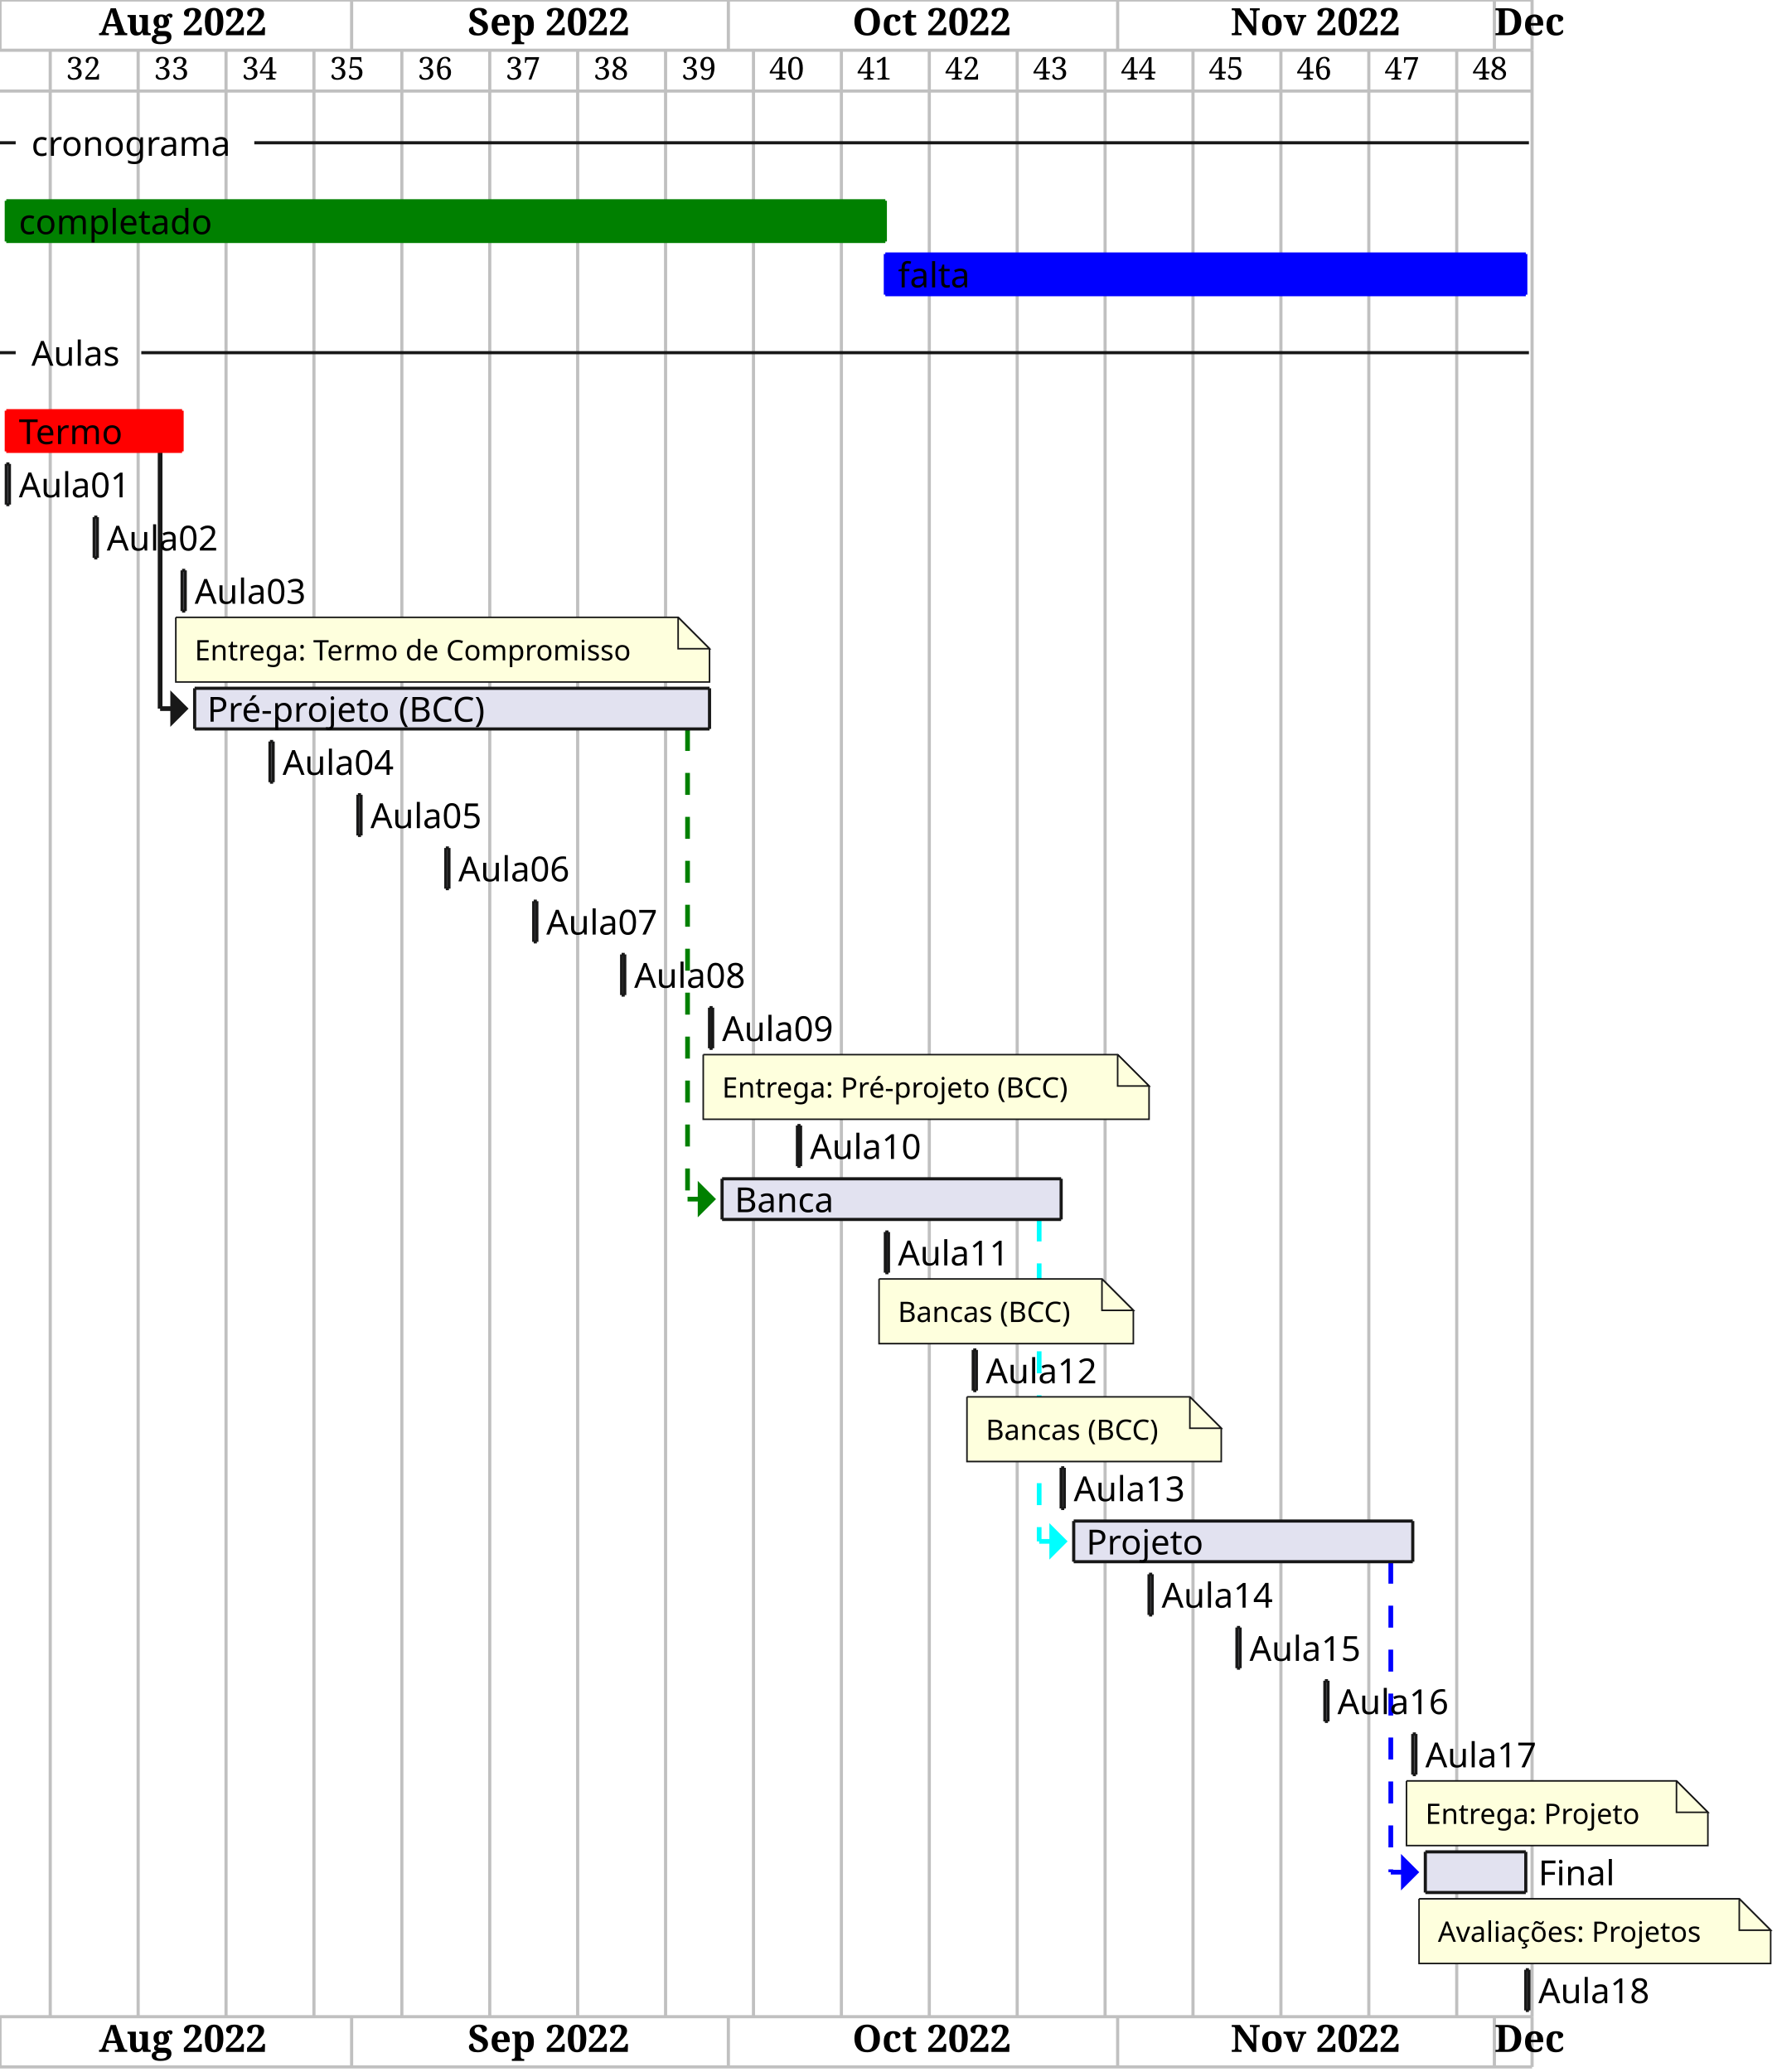
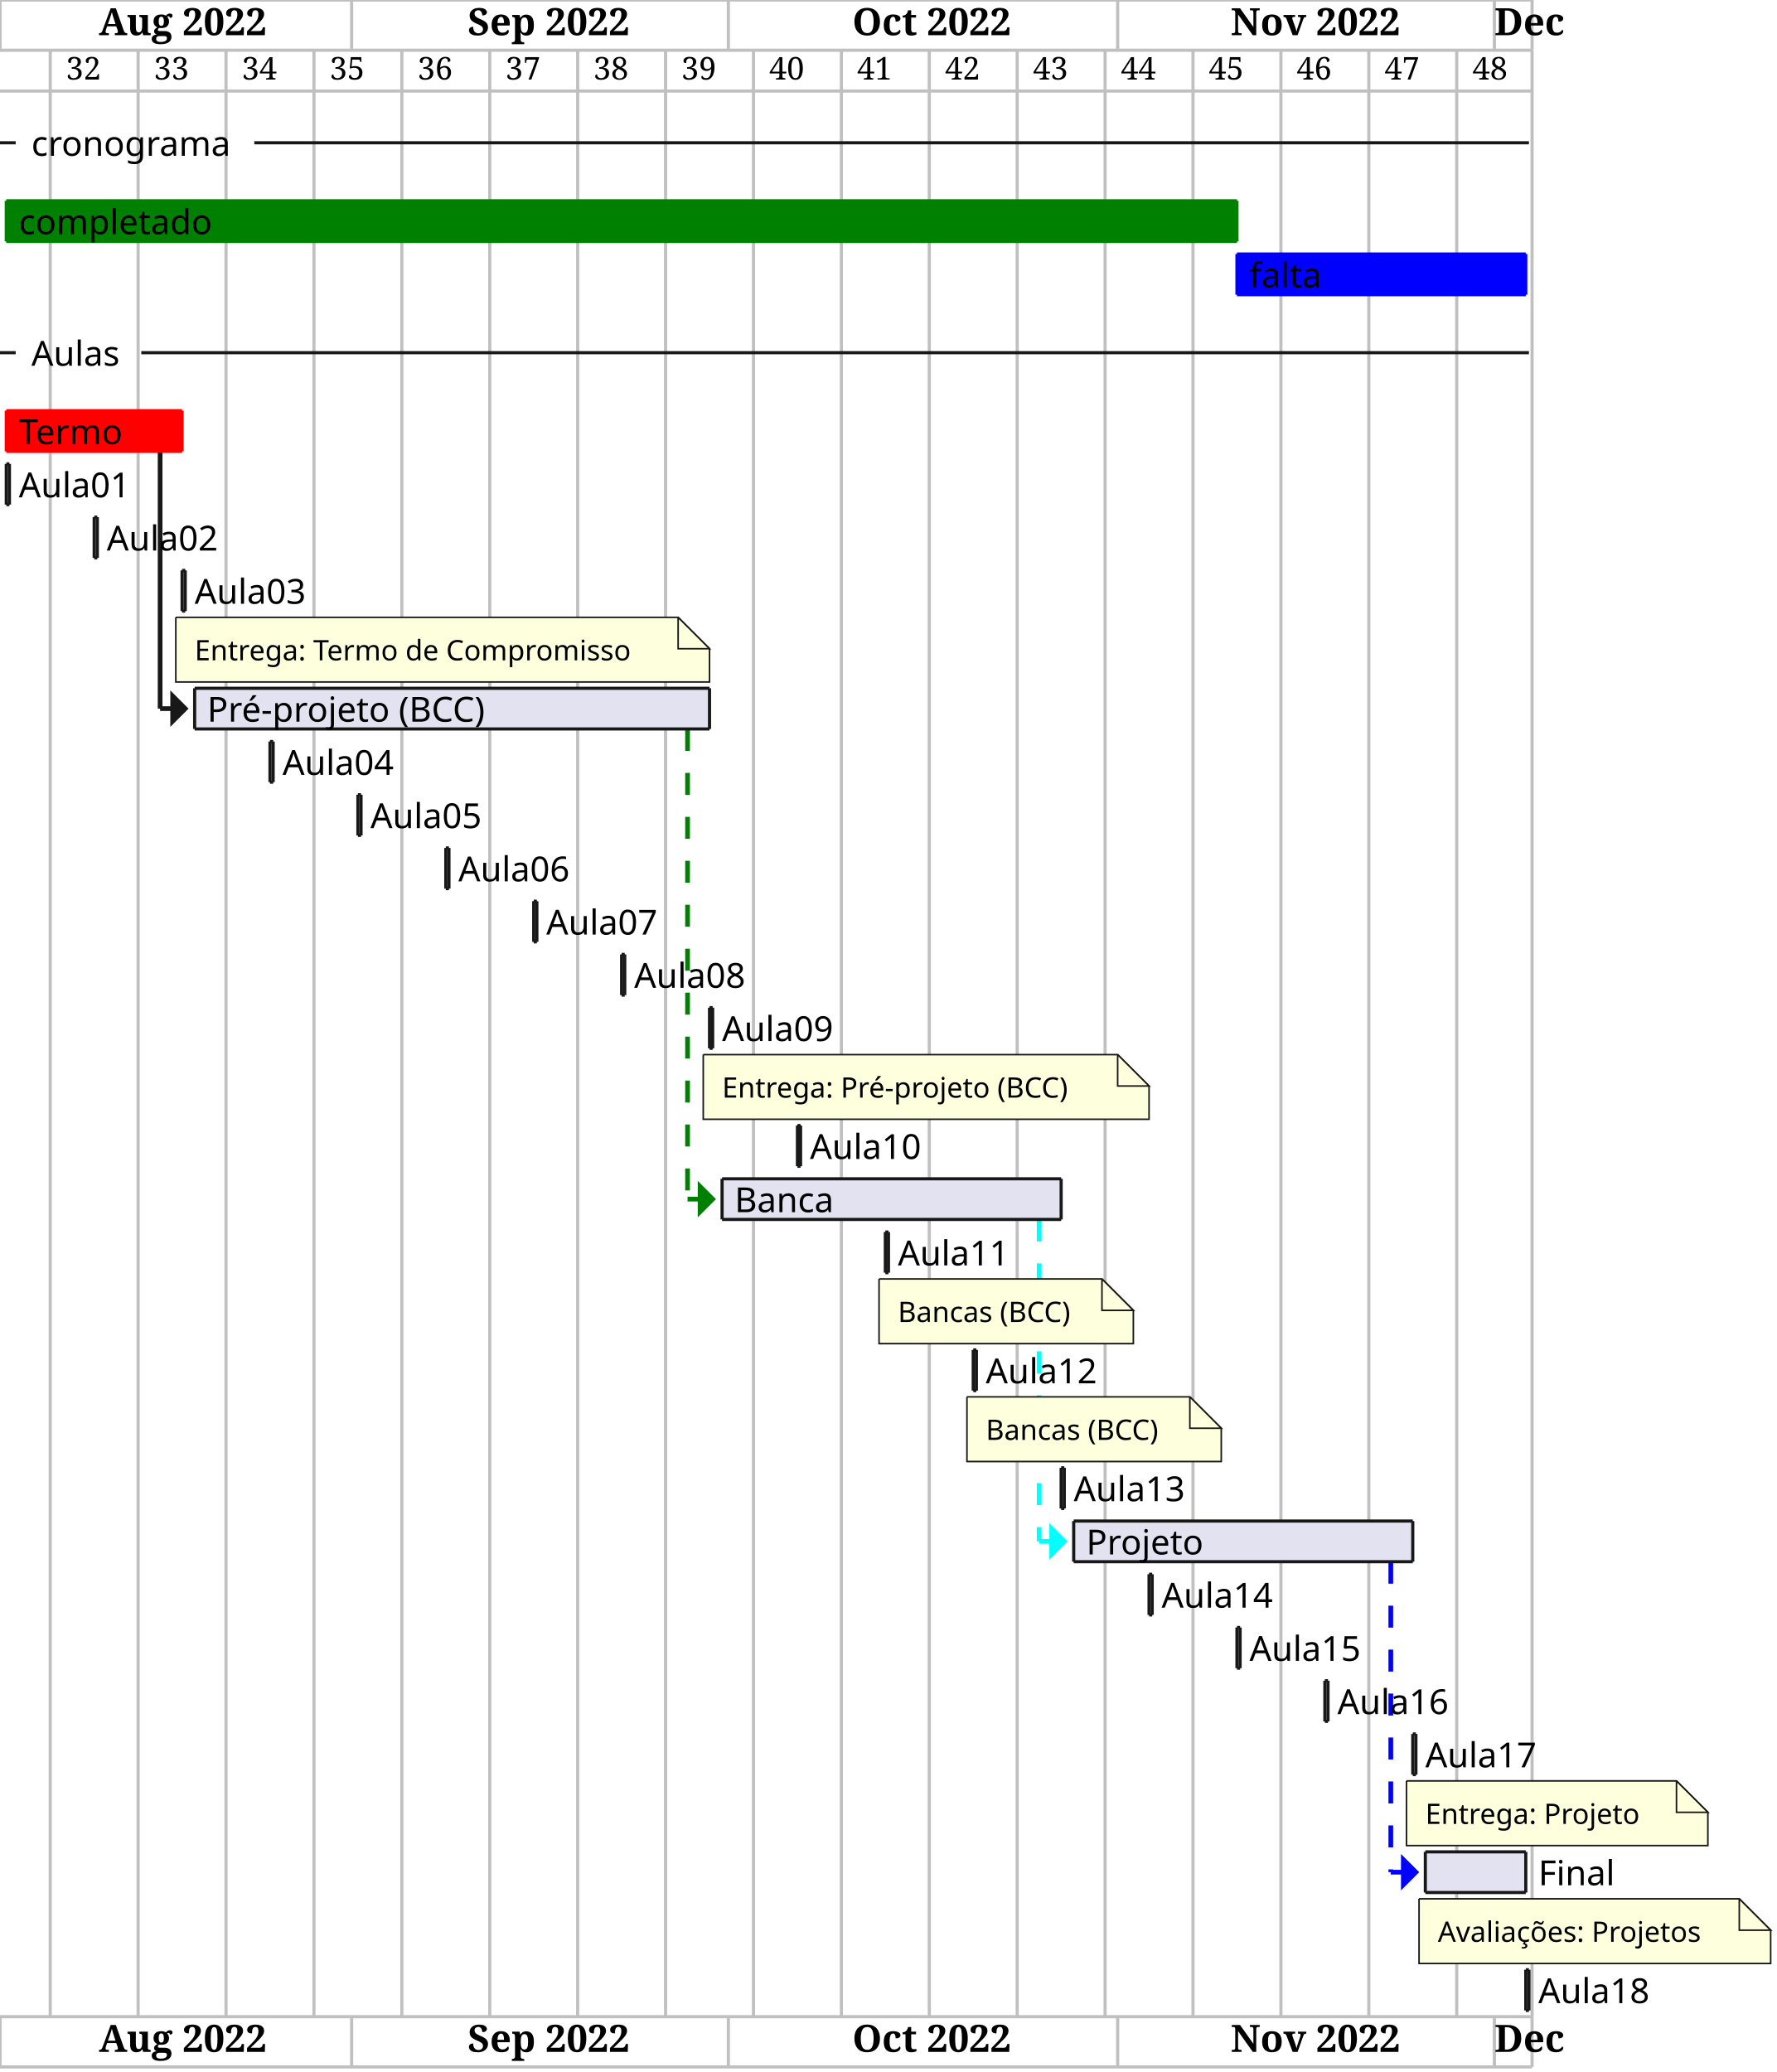
<svg xmlns="http://www.w3.org/2000/svg" contentStyleType="text/css" height="660px" preserveAspectRatio="none" style="width:566px;height:660px;background:#FFFFFF;" version="1.1" viewBox="0 0 566 660" width="566px" zoomAndPan="magnify">
  <defs />
  <g>
    <text fill="#000000" font-family="Serif" font-size="10" lengthAdjust="spacing" textLength="10" x="21" y="25.336">32</text>
    <text fill="#000000" font-family="Serif" font-size="10" lengthAdjust="spacing" textLength="10" x="49" y="25.336">33</text>
    <text fill="#000000" font-family="Serif" font-size="10" lengthAdjust="spacing" textLength="10" x="77" y="25.336">34</text>
    <text fill="#000000" font-family="Serif" font-size="10" lengthAdjust="spacing" textLength="10" x="105" y="25.336">35</text>
    <text fill="#000000" font-family="Serif" font-size="10" lengthAdjust="spacing" textLength="10" x="133" y="25.336">36</text>
    <text fill="#000000" font-family="Serif" font-size="10" lengthAdjust="spacing" textLength="10" x="161" y="25.336">37</text>
    <text fill="#000000" font-family="Serif" font-size="10" lengthAdjust="spacing" textLength="10" x="189" y="25.336">38</text>
    <text fill="#000000" font-family="Serif" font-size="10" lengthAdjust="spacing" textLength="10" x="217" y="25.336">39</text>
    <text fill="#000000" font-family="Serif" font-size="10" lengthAdjust="spacing" textLength="10" x="245" y="25.336">40</text>
    <text fill="#000000" font-family="Serif" font-size="10" lengthAdjust="spacing" textLength="10" x="273" y="25.336">41</text>
    <text fill="#000000" font-family="Serif" font-size="10" lengthAdjust="spacing" textLength="10" x="301" y="25.336">42</text>
    <text fill="#000000" font-family="Serif" font-size="10" lengthAdjust="spacing" textLength="10" x="329" y="25.336">43</text>
    <text fill="#000000" font-family="Serif" font-size="10" lengthAdjust="spacing" textLength="10" x="357" y="25.336">44</text>
    <text fill="#000000" font-family="Serif" font-size="10" lengthAdjust="spacing" textLength="10" x="385" y="25.336">45</text>
    <text fill="#000000" font-family="Serif" font-size="10" lengthAdjust="spacing" textLength="10" x="413" y="25.336">46</text>
    <text fill="#000000" font-family="Serif" font-size="10" lengthAdjust="spacing" textLength="10" x="441" y="25.336">47</text>
    <text fill="#000000" font-family="Serif" font-size="10" lengthAdjust="spacing" textLength="10" x="469" y="25.336">48</text>
    <line style="stroke:#C0C0C0;stroke-width:1.0;" x1="16" x2="16" y1="16" y2="642.385" />
    <line style="stroke:#C0C0C0;stroke-width:1.0;" x1="44" x2="44" y1="16" y2="642.385" />
    <line style="stroke:#C0C0C0;stroke-width:1.0;" x1="72" x2="72" y1="16" y2="642.385" />
    <line style="stroke:#C0C0C0;stroke-width:1.0;" x1="100" x2="100" y1="16" y2="642.385" />
    <line style="stroke:#C0C0C0;stroke-width:1.0;" x1="128" x2="128" y1="16" y2="642.385" />
    <line style="stroke:#C0C0C0;stroke-width:1.0;" x1="156" x2="156" y1="16" y2="642.385" />
    <line style="stroke:#C0C0C0;stroke-width:1.0;" x1="184" x2="184" y1="16" y2="642.385" />
    <line style="stroke:#C0C0C0;stroke-width:1.0;" x1="212" x2="212" y1="16" y2="642.385" />
    <line style="stroke:#C0C0C0;stroke-width:1.0;" x1="240" x2="240" y1="16" y2="642.385" />
    <line style="stroke:#C0C0C0;stroke-width:1.0;" x1="268" x2="268" y1="16" y2="642.385" />
    <line style="stroke:#C0C0C0;stroke-width:1.0;" x1="296" x2="296" y1="16" y2="642.385" />
    <line style="stroke:#C0C0C0;stroke-width:1.0;" x1="324" x2="324" y1="16" y2="642.385" />
    <line style="stroke:#C0C0C0;stroke-width:1.0;" x1="352" x2="352" y1="16" y2="642.385" />
    <line style="stroke:#C0C0C0;stroke-width:1.0;" x1="380" x2="380" y1="16" y2="642.385" />
    <line style="stroke:#C0C0C0;stroke-width:1.0;" x1="408" x2="408" y1="16" y2="642.385" />
    <line style="stroke:#C0C0C0;stroke-width:1.0;" x1="436" x2="436" y1="16" y2="642.385" />
    <line style="stroke:#C0C0C0;stroke-width:1.0;" x1="464" x2="464" y1="16" y2="642.385" />
    <line style="stroke:#C0C0C0;stroke-width:1.0;" x1="488" x2="488" y1="16" y2="642.385" />
    <line style="stroke:#C0C0C0;stroke-width:1.0;" x1="0" x2="0" y1="0" y2="16" />
    <line style="stroke:#C0C0C0;stroke-width:1.0;" x1="112" x2="112" y1="0" y2="16" />
    <text fill="#000000" font-family="Serif" font-size="12" font-weight="bold" lengthAdjust="spacing" textLength="49" x="31.5" y="11.203">Aug 2022</text>
    <line style="stroke:#C0C0C0;stroke-width:1.0;" x1="232" x2="232" y1="0" y2="16" />
    <text fill="#000000" font-family="Serif" font-size="12" font-weight="bold" lengthAdjust="spacing" textLength="46" x="149" y="11.203">Sep 2022</text>
    <line style="stroke:#C0C0C0;stroke-width:1.0;" x1="356" x2="356" y1="0" y2="16" />
    <text fill="#000000" font-family="Serif" font-size="12" font-weight="bold" lengthAdjust="spacing" textLength="45" x="271.5" y="11.203">Oct 2022</text>
    <line style="stroke:#C0C0C0;stroke-width:1.0;" x1="476" x2="476" y1="0" y2="16" />
    <text fill="#000000" font-family="Serif" font-size="12" font-weight="bold" lengthAdjust="spacing" textLength="48" x="392" y="11.203">Nov 2022</text>
    <line style="stroke:#C0C0C0;stroke-width:1.0;" x1="488" x2="488" y1="0" y2="16" />
    <text fill="#000000" font-family="Serif" font-size="12" font-weight="bold" lengthAdjust="spacing" textLength="19" x="476" y="11.203">Dec</text>
    <line style="stroke:#C0C0C0;stroke-width:1.0;" x1="0" x2="488" y1="0" y2="0" />
    <line style="stroke:#C0C0C0;stroke-width:1.0;" x1="0" x2="488" y1="16" y2="16" />
    <line style="stroke:#C0C0C0;stroke-width:1.0;" x1="0" x2="488" y1="29" y2="29" />
    <line style="stroke:#181818;stroke-width:1.5;" x1="51" x2="51" y1="143.775" y2="225.718" />
    <line style="stroke:#181818;stroke-width:1.5;" x1="51" x2="59" y1="225.718" y2="225.718" />
    <polygon fill="#181818" points="55,221.718,55,225.718,55,229.718,59,225.718" style="stroke:#181818;stroke-width:1.5;" />
    <line style="stroke:#008000;stroke-width:1.5;stroke-dasharray:7.0,7.0;" x1="219" x2="219" y1="232.195" y2="381.958" />
    <line style="stroke:#008000;stroke-width:1.5;stroke-dasharray:7.0,7.0;" x1="219" x2="227" y1="381.958" y2="381.958" />
    <polygon fill="#008000" points="223,377.958,223,381.958,223,385.958,227,381.958" style="stroke:#008000;stroke-width:1.5;" />
    <line style="stroke:#00FFFF;stroke-width:1.5;stroke-dasharray:7.0,7.0;" x1="331" x2="331" y1="388.435" y2="490.978" />
    <line style="stroke:#00FFFF;stroke-width:1.5;stroke-dasharray:7.0,7.0;" x1="331" x2="339" y1="490.978" y2="490.978" />
    <polygon fill="#00FFFF" points="335,486.978,335,490.978,335,494.978,339,490.978" style="stroke:#00FFFF;stroke-width:1.5;" />
    <line style="stroke:#0000FF;stroke-width:1.5;stroke-dasharray:7.0,7.0;" x1="443" x2="443" y1="497.455" y2="596.352" />
    <line style="stroke:#0000FF;stroke-width:1.5;stroke-dasharray:7.0,7.0;" x1="443" x2="451" y1="596.352" y2="596.352" />
    <polygon fill="#0000FF" points="447,592.352,447,596.352,447,600.352,451,596.352" style="stroke:#0000FF;stroke-width:1.5;" />
    <line style="stroke:#181818;stroke-width:1.0;" x1="0" x2="5" y1="45.477" y2="45.477" />
    <line style="stroke:#181818;stroke-width:1.0;" x1="81" x2="487" y1="45.477" y2="45.477" />
-     <rect fill="#008000" height="12.955" style="stroke:none;stroke-width:1.0;" width="280" x="2" y="63.955" />
-     <line style="stroke:#008000;stroke-width:1.0;" x1="2" x2="282" y1="63.955" y2="63.955" />
-     <line style="stroke:#008000;stroke-width:1.0;" x1="2" x2="282" y1="76.91" y2="76.91" />
+     <rect fill="#008000" height="12.955" style="stroke:none;stroke-width:1.0;" width="392" x="2" y="63.955" />
+     <line style="stroke:#008000;stroke-width:1.0;" x1="2" x2="394" y1="63.955" y2="63.955" />
+     <line style="stroke:#008000;stroke-width:1.0;" x1="2" x2="394" y1="76.91" y2="76.91" />
    <line style="stroke:#008000;stroke-width:1.0;" x1="2" x2="2" y1="63.955" y2="76.91" />
-     <line style="stroke:#008000;stroke-width:1.0;" x1="282" x2="282" y1="63.955" y2="76.91" />
-     <rect fill="#0000FF" height="12.955" style="stroke:none;stroke-width:1.0;" width="204" x="282" y="80.91" />
-     <line style="stroke:#0000FF;stroke-width:1.0;" x1="282" x2="486" y1="80.91" y2="80.91" />
-     <line style="stroke:#0000FF;stroke-width:1.0;" x1="282" x2="486" y1="93.865" y2="93.865" />
-     <line style="stroke:#0000FF;stroke-width:1.0;" x1="282" x2="282" y1="80.91" y2="93.865" />
+     <line style="stroke:#008000;stroke-width:1.0;" x1="394" x2="394" y1="63.955" y2="76.91" />
+     <rect fill="#0000FF" height="12.955" style="stroke:none;stroke-width:1.0;" width="92" x="394" y="80.91" />
+     <line style="stroke:#0000FF;stroke-width:1.0;" x1="394" x2="486" y1="80.91" y2="80.91" />
+     <line style="stroke:#0000FF;stroke-width:1.0;" x1="394" x2="486" y1="93.865" y2="93.865" />
+     <line style="stroke:#0000FF;stroke-width:1.0;" x1="394" x2="394" y1="80.91" y2="93.865" />
    <line style="stroke:#0000FF;stroke-width:1.0;" x1="486" x2="486" y1="80.91" y2="93.865" />
    <line style="stroke:#181818;stroke-width:1.0;" x1="0" x2="5" y1="112.343" y2="112.343" />
    <line style="stroke:#181818;stroke-width:1.0;" x1="45" x2="487" y1="112.343" y2="112.343" />
    <rect fill="#FF0000" height="12.955" style="stroke:none;stroke-width:1.0;" width="56" x="2" y="130.82" />
    <line style="stroke:#FF0000;stroke-width:1.0;" x1="2" x2="58" y1="130.82" y2="130.82" />
    <line style="stroke:#FF0000;stroke-width:1.0;" x1="2" x2="58" y1="143.775" y2="143.775" />
    <line style="stroke:#FF0000;stroke-width:1.0;" x1="2" x2="2" y1="130.82" y2="143.775" />
    <line style="stroke:#FF0000;stroke-width:1.0;" x1="58" x2="58" y1="130.82" y2="143.775" />
    <rect fill="#E2E2F0" height="12.955" style="stroke:none;stroke-width:1.0;" width="1" x="2" y="147.775" />
    <line style="stroke:#181818;stroke-width:1.0;" x1="2" x2="3" y1="147.775" y2="147.775" />
    <line style="stroke:#181818;stroke-width:1.0;" x1="2" x2="3" y1="160.731" y2="160.731" />
    <line style="stroke:#181818;stroke-width:1.0;" x1="2" x2="2" y1="147.775" y2="160.731" />
    <line style="stroke:#181818;stroke-width:1.0;" x1="3" x2="3" y1="147.775" y2="160.731" />
    <rect fill="#E2E2F0" height="12.955" style="stroke:none;stroke-width:1.0;" width="1" x="30" y="164.731" />
    <line style="stroke:#181818;stroke-width:1.0;" x1="30" x2="31" y1="164.731" y2="164.731" />
    <line style="stroke:#181818;stroke-width:1.0;" x1="30" x2="31" y1="177.685" y2="177.685" />
    <line style="stroke:#181818;stroke-width:1.0;" x1="30" x2="30" y1="164.731" y2="177.685" />
    <line style="stroke:#181818;stroke-width:1.0;" x1="31" x2="31" y1="164.731" y2="177.685" />
    <path d="M56,196.641 L56,217.24 L226,217.24 L226,206.641 L216,196.641 L56,196.641 " fill="#FEFFDD" style="stroke:#181818;stroke-width:0.5;" />
    <path d="M216,196.641 L216,206.641 L226,206.641 L216,196.641 " fill="#FEFFDD" style="stroke:#181818;stroke-width:0.5;" />
    <text fill="#000000" font-family="sans-serif" font-size="9" lengthAdjust="spacing" textLength="149" x="62" y="210.342">Entrega: Termo de Compromisso</text>
    <rect fill="#E2E2F0" height="12.955" style="stroke:none;stroke-width:1.0;" width="1" x="58" y="181.685" />
    <line style="stroke:#181818;stroke-width:1.0;" x1="58" x2="59" y1="181.685" y2="181.685" />
    <line style="stroke:#181818;stroke-width:1.0;" x1="58" x2="59" y1="194.641" y2="194.641" />
    <line style="stroke:#181818;stroke-width:1.0;" x1="58" x2="58" y1="181.685" y2="194.641" />
    <line style="stroke:#181818;stroke-width:1.0;" x1="59" x2="59" y1="181.685" y2="194.641" />
    <rect fill="#E2E2F0" height="12.955" style="stroke:none;stroke-width:1.0;" width="164" x="62" y="219.24" />
    <line style="stroke:#181818;stroke-width:1.0;" x1="62" x2="226" y1="219.24" y2="219.24" />
    <line style="stroke:#181818;stroke-width:1.0;" x1="62" x2="226" y1="232.195" y2="232.195" />
    <line style="stroke:#181818;stroke-width:1.0;" x1="62" x2="62" y1="219.24" y2="232.195" />
    <line style="stroke:#181818;stroke-width:1.0;" x1="226" x2="226" y1="219.24" y2="232.195" />
    <rect fill="#E2E2F0" height="12.955" style="stroke:none;stroke-width:1.0;" width="1" x="86" y="236.195" />
    <line style="stroke:#181818;stroke-width:1.0;" x1="86" x2="87" y1="236.195" y2="236.195" />
    <line style="stroke:#181818;stroke-width:1.0;" x1="86" x2="87" y1="249.15" y2="249.15" />
    <line style="stroke:#181818;stroke-width:1.0;" x1="86" x2="86" y1="236.195" y2="249.15" />
    <line style="stroke:#181818;stroke-width:1.0;" x1="87" x2="87" y1="236.195" y2="249.15" />
    <rect fill="#E2E2F0" height="12.955" style="stroke:none;stroke-width:1.0;" width="1" x="114" y="253.15" />
    <line style="stroke:#181818;stroke-width:1.0;" x1="114" x2="115" y1="253.15" y2="253.15" />
    <line style="stroke:#181818;stroke-width:1.0;" x1="114" x2="115" y1="266.106" y2="266.106" />
    <line style="stroke:#181818;stroke-width:1.0;" x1="114" x2="114" y1="253.15" y2="266.106" />
    <line style="stroke:#181818;stroke-width:1.0;" x1="115" x2="115" y1="253.15" y2="266.106" />
    <rect fill="#E2E2F0" height="12.955" style="stroke:none;stroke-width:1.0;" width="1" x="142" y="270.106" />
    <line style="stroke:#181818;stroke-width:1.0;" x1="142" x2="143" y1="270.106" y2="270.106" />
    <line style="stroke:#181818;stroke-width:1.0;" x1="142" x2="143" y1="283.06" y2="283.06" />
    <line style="stroke:#181818;stroke-width:1.0;" x1="142" x2="142" y1="270.106" y2="283.06" />
    <line style="stroke:#181818;stroke-width:1.0;" x1="143" x2="143" y1="270.106" y2="283.06" />
    <rect fill="#E2E2F0" height="12.955" style="stroke:none;stroke-width:1.0;" width="1" x="170" y="287.06" />
    <line style="stroke:#181818;stroke-width:1.0;" x1="170" x2="171" y1="287.06" y2="287.06" />
    <line style="stroke:#181818;stroke-width:1.0;" x1="170" x2="171" y1="300.016" y2="300.016" />
    <line style="stroke:#181818;stroke-width:1.0;" x1="170" x2="170" y1="287.06" y2="300.016" />
    <line style="stroke:#181818;stroke-width:1.0;" x1="171" x2="171" y1="287.06" y2="300.016" />
    <rect fill="#E2E2F0" height="12.955" style="stroke:none;stroke-width:1.0;" width="1" x="198" y="304.016" />
    <line style="stroke:#181818;stroke-width:1.0;" x1="198" x2="199" y1="304.016" y2="304.016" />
    <line style="stroke:#181818;stroke-width:1.0;" x1="198" x2="199" y1="316.971" y2="316.971" />
    <line style="stroke:#181818;stroke-width:1.0;" x1="198" x2="198" y1="304.016" y2="316.971" />
    <line style="stroke:#181818;stroke-width:1.0;" x1="199" x2="199" y1="304.016" y2="316.971" />
    <path d="M224,335.926 L224,356.525 L366,356.525 L366,345.926 L356,335.926 L224,335.926 " fill="#FEFFDD" style="stroke:#181818;stroke-width:0.5;" />
    <path d="M356,335.926 L356,345.926 L366,345.926 L356,335.926 " fill="#FEFFDD" style="stroke:#181818;stroke-width:0.5;" />
    <text fill="#000000" font-family="sans-serif" font-size="9" lengthAdjust="spacing" textLength="118" x="230" y="349.627">Entrega: Pré-projeto (BCC)</text>
    <rect fill="#E2E2F0" height="12.955" style="stroke:none;stroke-width:1.0;" width="1" x="226" y="320.971" />
    <line style="stroke:#181818;stroke-width:1.0;" x1="226" x2="227" y1="320.971" y2="320.971" />
    <line style="stroke:#181818;stroke-width:1.0;" x1="226" x2="227" y1="333.926" y2="333.926" />
    <line style="stroke:#181818;stroke-width:1.0;" x1="226" x2="226" y1="320.971" y2="333.926" />
    <line style="stroke:#181818;stroke-width:1.0;" x1="227" x2="227" y1="320.971" y2="333.926" />
    <rect fill="#E2E2F0" height="12.955" style="stroke:none;stroke-width:1.0;" width="1" x="254" y="358.525" />
    <line style="stroke:#181818;stroke-width:1.0;" x1="254" x2="255" y1="358.525" y2="358.525" />
    <line style="stroke:#181818;stroke-width:1.0;" x1="254" x2="255" y1="371.481" y2="371.481" />
    <line style="stroke:#181818;stroke-width:1.0;" x1="254" x2="254" y1="358.525" y2="371.481" />
    <line style="stroke:#181818;stroke-width:1.0;" x1="255" x2="255" y1="358.525" y2="371.481" />
    <rect fill="#E2E2F0" height="12.955" style="stroke:none;stroke-width:1.0;" width="108" x="230" y="375.481" />
    <line style="stroke:#181818;stroke-width:1.0;" x1="230" x2="338" y1="375.481" y2="375.481" />
    <line style="stroke:#181818;stroke-width:1.0;" x1="230" x2="338" y1="388.435" y2="388.435" />
    <line style="stroke:#181818;stroke-width:1.0;" x1="230" x2="230" y1="375.481" y2="388.435" />
    <line style="stroke:#181818;stroke-width:1.0;" x1="338" x2="338" y1="375.481" y2="388.435" />
    <path d="M280,407.391 L280,427.99 L361,427.99 L361,417.391 L351,407.391 L280,407.391 " fill="#FEFFDD" style="stroke:#181818;stroke-width:0.5;" />
    <path d="M351,407.391 L351,417.391 L361,417.391 L351,407.391 " fill="#FEFFDD" style="stroke:#181818;stroke-width:0.5;" />
    <text fill="#000000" font-family="sans-serif" font-size="9" lengthAdjust="spacing" textLength="57" x="286" y="421.092">Bancas (BCC)</text>
    <rect fill="#E2E2F0" height="12.955" style="stroke:none;stroke-width:1.0;" width="1" x="282" y="392.435" />
    <line style="stroke:#181818;stroke-width:1.0;" x1="282" x2="283" y1="392.435" y2="392.435" />
    <line style="stroke:#181818;stroke-width:1.0;" x1="282" x2="283" y1="405.391" y2="405.391" />
    <line style="stroke:#181818;stroke-width:1.0;" x1="282" x2="282" y1="392.435" y2="405.391" />
    <line style="stroke:#181818;stroke-width:1.0;" x1="283" x2="283" y1="392.435" y2="405.391" />
    <path d="M308,444.945 L308,465.545 L389,465.545 L389,454.945 L379,444.945 L308,444.945 " fill="#FEFFDD" style="stroke:#181818;stroke-width:0.5;" />
    <path d="M379,444.945 L379,454.945 L389,454.945 L379,444.945 " fill="#FEFFDD" style="stroke:#181818;stroke-width:0.5;" />
    <text fill="#000000" font-family="sans-serif" font-size="9" lengthAdjust="spacing" textLength="57" x="314" y="458.647">Bancas (BCC)</text>
    <rect fill="#E2E2F0" height="12.955" style="stroke:none;stroke-width:1.0;" width="1" x="310" y="429.99" />
    <line style="stroke:#181818;stroke-width:1.0;" x1="310" x2="311" y1="429.99" y2="429.99" />
    <line style="stroke:#181818;stroke-width:1.0;" x1="310" x2="311" y1="442.945" y2="442.945" />
    <line style="stroke:#181818;stroke-width:1.0;" x1="310" x2="310" y1="429.99" y2="442.945" />
    <line style="stroke:#181818;stroke-width:1.0;" x1="311" x2="311" y1="429.99" y2="442.945" />
    <rect fill="#E2E2F0" height="12.955" style="stroke:none;stroke-width:1.0;" width="1" x="338" y="467.545" />
    <line style="stroke:#181818;stroke-width:1.0;" x1="338" x2="339" y1="467.545" y2="467.545" />
    <line style="stroke:#181818;stroke-width:1.0;" x1="338" x2="339" y1="480.5" y2="480.5" />
    <line style="stroke:#181818;stroke-width:1.0;" x1="338" x2="338" y1="467.545" y2="480.5" />
    <line style="stroke:#181818;stroke-width:1.0;" x1="339" x2="339" y1="467.545" y2="480.5" />
    <rect fill="#E2E2F0" height="12.955" style="stroke:none;stroke-width:1.0;" width="108" x="342" y="484.5" />
    <line style="stroke:#181818;stroke-width:1.0;" x1="342" x2="450" y1="484.5" y2="484.5" />
    <line style="stroke:#181818;stroke-width:1.0;" x1="342" x2="450" y1="497.455" y2="497.455" />
    <line style="stroke:#181818;stroke-width:1.0;" x1="342" x2="342" y1="484.5" y2="497.455" />
    <line style="stroke:#181818;stroke-width:1.0;" x1="450" x2="450" y1="484.5" y2="497.455" />
    <rect fill="#E2E2F0" height="12.955" style="stroke:none;stroke-width:1.0;" width="1" x="366" y="501.455" />
    <line style="stroke:#181818;stroke-width:1.0;" x1="366" x2="367" y1="501.455" y2="501.455" />
    <line style="stroke:#181818;stroke-width:1.0;" x1="366" x2="367" y1="514.41" y2="514.41" />
    <line style="stroke:#181818;stroke-width:1.0;" x1="366" x2="366" y1="501.455" y2="514.41" />
    <line style="stroke:#181818;stroke-width:1.0;" x1="367" x2="367" y1="501.455" y2="514.41" />
    <rect fill="#E2E2F0" height="12.955" style="stroke:none;stroke-width:1.0;" width="1" x="394" y="518.41" />
    <line style="stroke:#181818;stroke-width:1.0;" x1="394" x2="395" y1="518.41" y2="518.41" />
    <line style="stroke:#181818;stroke-width:1.0;" x1="394" x2="395" y1="531.365" y2="531.365" />
    <line style="stroke:#181818;stroke-width:1.0;" x1="394" x2="394" y1="518.41" y2="531.365" />
    <line style="stroke:#181818;stroke-width:1.0;" x1="395" x2="395" y1="518.41" y2="531.365" />
    <rect fill="#E2E2F0" height="12.955" style="stroke:none;stroke-width:1.0;" width="1" x="422" y="535.365" />
    <line style="stroke:#181818;stroke-width:1.0;" x1="422" x2="423" y1="535.365" y2="535.365" />
    <line style="stroke:#181818;stroke-width:1.0;" x1="422" x2="423" y1="548.32" y2="548.32" />
    <line style="stroke:#181818;stroke-width:1.0;" x1="422" x2="422" y1="535.365" y2="548.32" />
    <line style="stroke:#181818;stroke-width:1.0;" x1="423" x2="423" y1="535.365" y2="548.32" />
    <path d="M448,567.275 L448,587.875 L544,587.875 L544,577.275 L534,567.275 L448,567.275 " fill="#FEFFDD" style="stroke:#181818;stroke-width:0.5;" />
    <path d="M534,567.275 L534,577.275 L544,577.275 L534,567.275 " fill="#FEFFDD" style="stroke:#181818;stroke-width:0.5;" />
    <text fill="#000000" font-family="sans-serif" font-size="9" lengthAdjust="spacing" textLength="72" x="454" y="580.977">Entrega: Projeto</text>
    <rect fill="#E2E2F0" height="12.955" style="stroke:none;stroke-width:1.0;" width="1" x="450" y="552.32" />
    <line style="stroke:#181818;stroke-width:1.0;" x1="450" x2="451" y1="552.32" y2="552.32" />
    <line style="stroke:#181818;stroke-width:1.0;" x1="450" x2="451" y1="565.275" y2="565.275" />
    <line style="stroke:#181818;stroke-width:1.0;" x1="450" x2="450" y1="552.32" y2="565.275" />
    <line style="stroke:#181818;stroke-width:1.0;" x1="451" x2="451" y1="552.32" y2="565.275" />
    <path d="M452,604.83 L452,625.43 L564,625.43 L564,614.83 L554,604.83 L452,604.83 " fill="#FEFFDD" style="stroke:#181818;stroke-width:0.5;" />
    <path d="M554,604.83 L554,614.83 L564,614.83 L554,604.83 " fill="#FEFFDD" style="stroke:#181818;stroke-width:0.5;" />
    <text fill="#000000" font-family="sans-serif" font-size="9" lengthAdjust="spacing" textLength="91" x="458" y="618.531">Avaliações: Projetos</text>
    <rect fill="#E2E2F0" height="12.955" style="stroke:none;stroke-width:1.0;" width="32" x="454" y="589.875" />
    <line style="stroke:#181818;stroke-width:1.0;" x1="454" x2="486" y1="589.875" y2="589.875" />
    <line style="stroke:#181818;stroke-width:1.0;" x1="454" x2="486" y1="602.83" y2="602.83" />
    <line style="stroke:#181818;stroke-width:1.0;" x1="454" x2="454" y1="589.875" y2="602.83" />
    <line style="stroke:#181818;stroke-width:1.0;" x1="486" x2="486" y1="589.875" y2="602.83" />
    <rect fill="#E2E2F0" height="12.955" style="stroke:none;stroke-width:1.0;" width="1" x="486" y="627.43" />
    <line style="stroke:#181818;stroke-width:1.0;" x1="486" x2="487" y1="627.43" y2="627.43" />
    <line style="stroke:#181818;stroke-width:1.0;" x1="486" x2="487" y1="640.385" y2="640.385" />
    <line style="stroke:#181818;stroke-width:1.0;" x1="486" x2="486" y1="627.43" y2="640.385" />
    <line style="stroke:#181818;stroke-width:1.0;" x1="487" x2="487" y1="627.43" y2="640.385" />
    <text fill="#000000" font-family="sans-serif" font-size="11" lengthAdjust="spacing" textLength="66" x="10" y="49.635">cronograma</text>
    <text fill="#000000" font-family="sans-serif" font-size="11" lengthAdjust="spacing" textLength="63" x="6" y="74.59">completado</text>
-     <text fill="#000000" font-family="sans-serif" font-size="11" lengthAdjust="spacing" textLength="23" x="286" y="91.545">falta</text>
+     <text fill="#000000" font-family="sans-serif" font-size="11" lengthAdjust="spacing" textLength="23" x="398" y="91.545">falta</text>
    <text fill="#000000" font-family="sans-serif" font-size="11" lengthAdjust="spacing" textLength="30" x="10" y="116.5">Aulas</text>
    <text fill="#000000" font-family="sans-serif" font-size="11" lengthAdjust="spacing" textLength="35" x="6" y="141.455">Termo</text>
    <text fill="#000000" font-family="sans-serif" font-size="11" lengthAdjust="spacing" textLength="38" x="6" y="158.41">Aula01</text>
    <text fill="#000000" font-family="sans-serif" font-size="11" lengthAdjust="spacing" textLength="38" x="34" y="175.365">Aula02</text>
    <text fill="#000000" font-family="sans-serif" font-size="11" lengthAdjust="spacing" textLength="38" x="62" y="192.32">Aula03</text>
    <text fill="#000000" font-family="sans-serif" font-size="11" lengthAdjust="spacing" textLength="95" x="66" y="229.875">Pré-projeto (BCC)</text>
    <text fill="#000000" font-family="sans-serif" font-size="11" lengthAdjust="spacing" textLength="38" x="90" y="246.83">Aula04</text>
    <text fill="#000000" font-family="sans-serif" font-size="11" lengthAdjust="spacing" textLength="38" x="118" y="263.785">Aula05</text>
    <text fill="#000000" font-family="sans-serif" font-size="11" lengthAdjust="spacing" textLength="38" x="146" y="280.74">Aula06</text>
    <text fill="#000000" font-family="sans-serif" font-size="11" lengthAdjust="spacing" textLength="38" x="174" y="297.695">Aula07</text>
    <text fill="#000000" font-family="sans-serif" font-size="11" lengthAdjust="spacing" textLength="38" x="202" y="314.65">Aula08</text>
    <text fill="#000000" font-family="sans-serif" font-size="11" lengthAdjust="spacing" textLength="38" x="230" y="331.606">Aula09</text>
    <text fill="#000000" font-family="sans-serif" font-size="11" lengthAdjust="spacing" textLength="38" x="258" y="369.16">Aula10</text>
    <text fill="#000000" font-family="sans-serif" font-size="11" lengthAdjust="spacing" textLength="31" x="234" y="386.115">Banca</text>
    <text fill="#000000" font-family="sans-serif" font-size="11" lengthAdjust="spacing" textLength="38" x="286" y="403.07">Aula11</text>
    <text fill="#000000" font-family="sans-serif" font-size="11" lengthAdjust="spacing" textLength="38" x="314" y="440.625">Aula12</text>
    <text fill="#000000" font-family="sans-serif" font-size="11" lengthAdjust="spacing" textLength="38" x="342" y="478.18">Aula13</text>
    <text fill="#000000" font-family="sans-serif" font-size="11" lengthAdjust="spacing" textLength="38" x="346" y="495.135">Projeto</text>
    <text fill="#000000" font-family="sans-serif" font-size="11" lengthAdjust="spacing" textLength="38" x="370" y="512.09">Aula14</text>
    <text fill="#000000" font-family="sans-serif" font-size="11" lengthAdjust="spacing" textLength="38" x="398" y="529.045">Aula15</text>
    <text fill="#000000" font-family="sans-serif" font-size="11" lengthAdjust="spacing" textLength="38" x="426" y="546">Aula16</text>
    <text fill="#000000" font-family="sans-serif" font-size="11" lengthAdjust="spacing" textLength="38" x="454" y="562.955">Aula17</text>
    <text fill="#000000" font-family="sans-serif" font-size="11" lengthAdjust="spacing" textLength="25" x="490" y="600.51">Final</text>
    <text fill="#000000" font-family="sans-serif" font-size="11" lengthAdjust="spacing" textLength="38" x="490" y="638.064">Aula18</text>
    <line style="stroke:#C0C0C0;stroke-width:1.0;" x1="0" x2="488" y1="642.385" y2="642.385" />
    <line style="stroke:#C0C0C0;stroke-width:1.0;" x1="0" x2="0" y1="642.385" y2="658.385" />
    <line style="stroke:#C0C0C0;stroke-width:1.0;" x1="112" x2="112" y1="642.385" y2="658.385" />
    <text fill="#000000" font-family="Serif" font-size="12" font-weight="bold" lengthAdjust="spacing" textLength="49" x="31.5" y="653.588">Aug 2022</text>
    <line style="stroke:#C0C0C0;stroke-width:1.0;" x1="232" x2="232" y1="642.385" y2="658.385" />
    <text fill="#000000" font-family="Serif" font-size="12" font-weight="bold" lengthAdjust="spacing" textLength="46" x="149" y="653.588">Sep 2022</text>
    <line style="stroke:#C0C0C0;stroke-width:1.0;" x1="356" x2="356" y1="642.385" y2="658.385" />
    <text fill="#000000" font-family="Serif" font-size="12" font-weight="bold" lengthAdjust="spacing" textLength="45" x="271.5" y="653.588">Oct 2022</text>
    <line style="stroke:#C0C0C0;stroke-width:1.0;" x1="476" x2="476" y1="642.385" y2="658.385" />
    <text fill="#000000" font-family="Serif" font-size="12" font-weight="bold" lengthAdjust="spacing" textLength="48" x="392" y="653.588">Nov 2022</text>
    <line style="stroke:#C0C0C0;stroke-width:1.0;" x1="488" x2="488" y1="642.385" y2="658.385" />
    <text fill="#000000" font-family="Serif" font-size="12" font-weight="bold" lengthAdjust="spacing" textLength="19" x="476" y="653.588">Dec</text>
    <line style="stroke:#C0C0C0;stroke-width:1.0;" x1="0" x2="488" y1="658.385" y2="658.385" />
  </g>
</svg>
